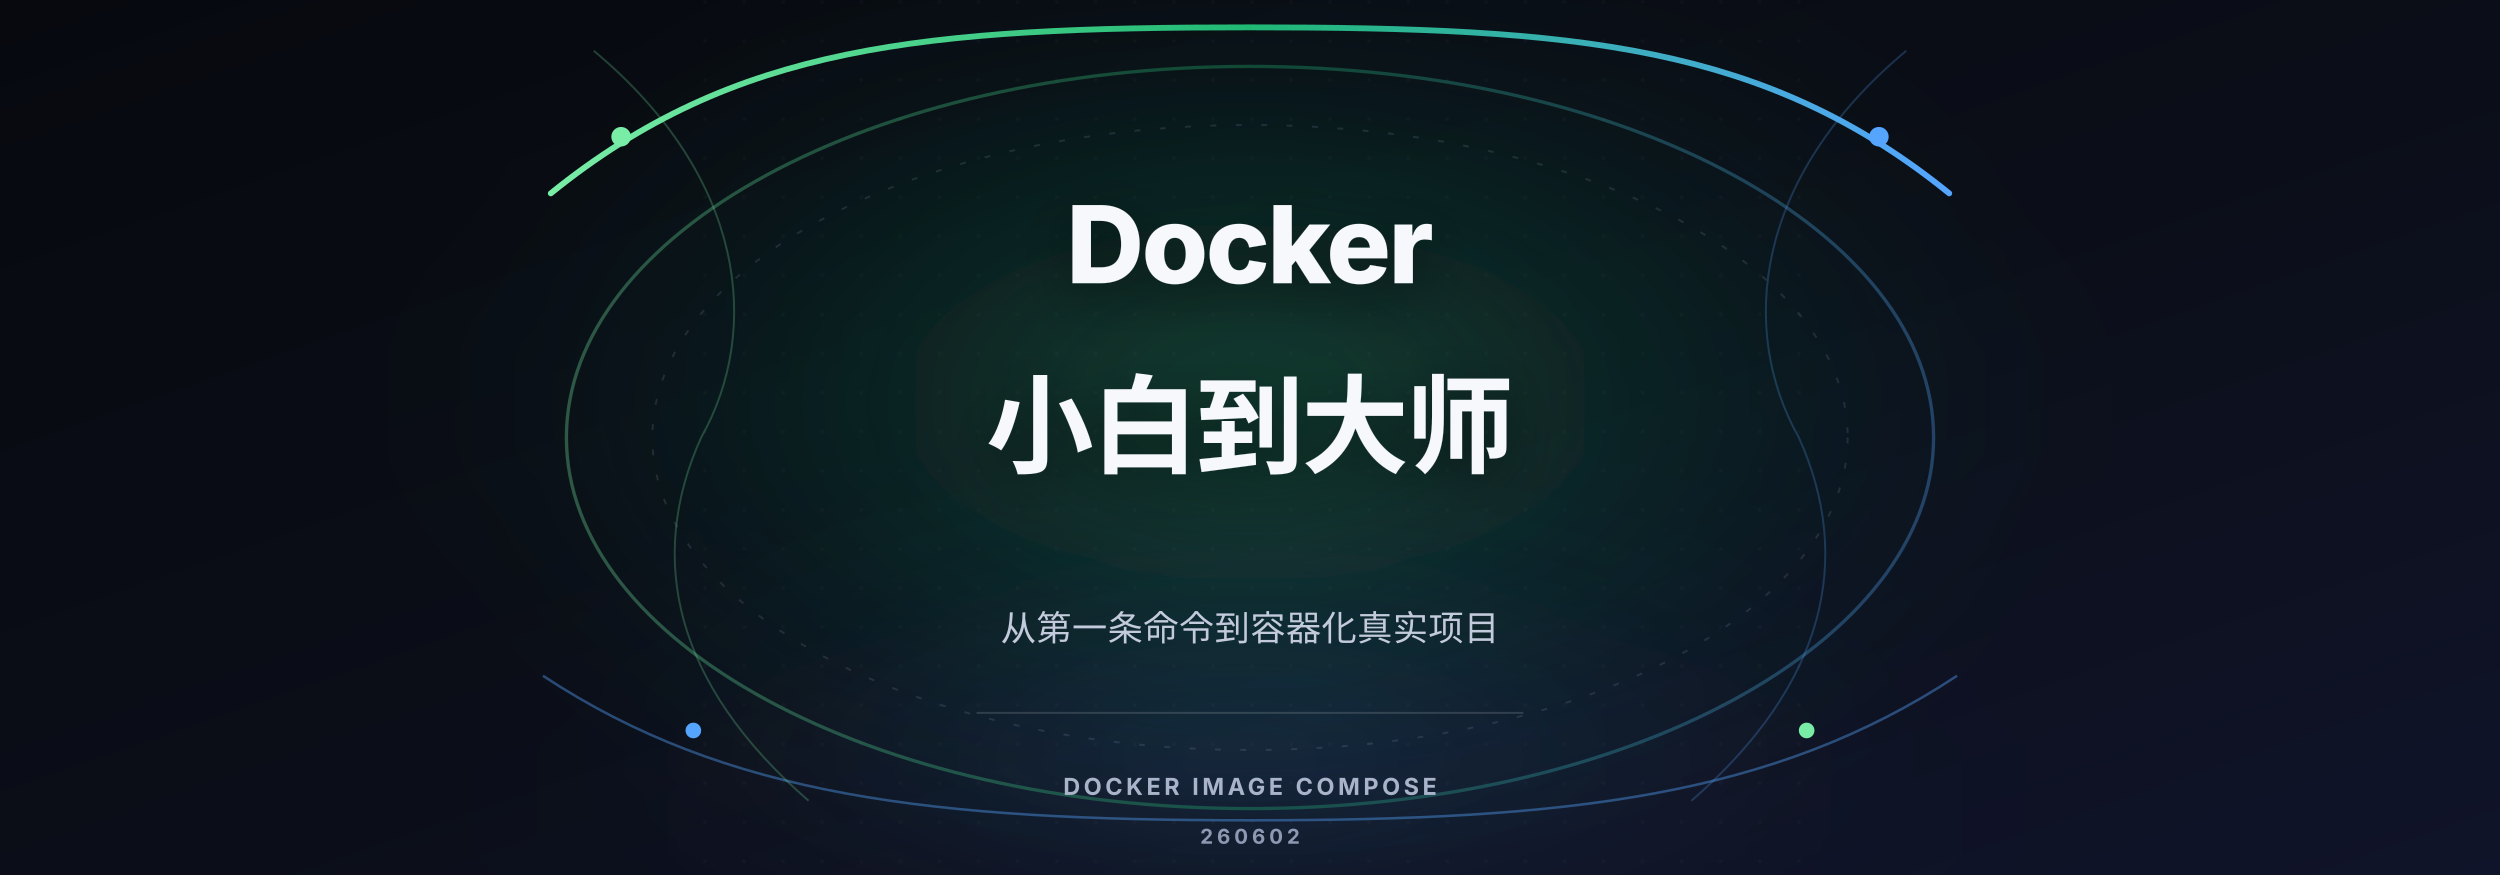
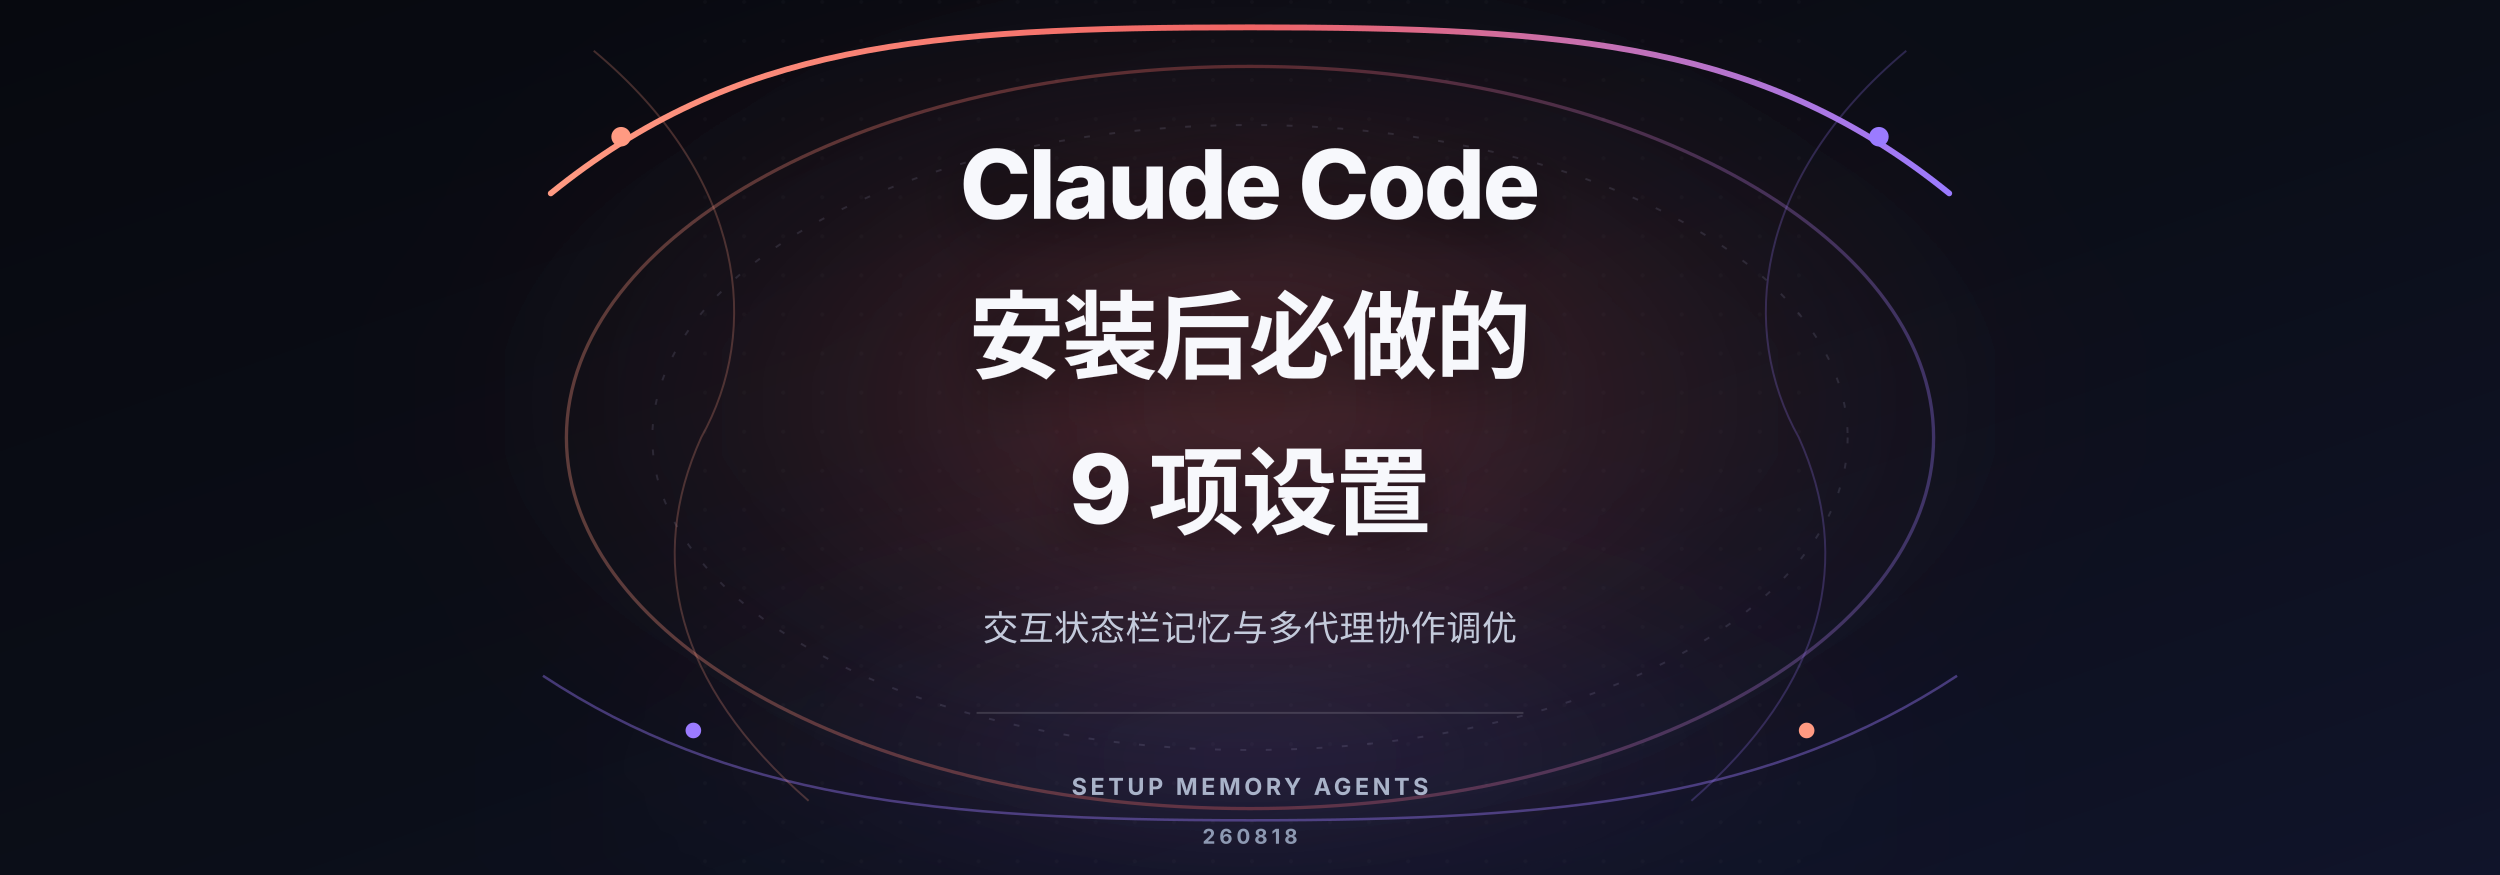
<svg xmlns="http://www.w3.org/2000/svg" width="1280" height="448" viewBox="0 0 1280 448" role="img" aria-labelledby="svgTitle svgDesc">
  <defs>
    <linearGradient id="bg" x1="0" y1="0" x2="1" y2="1">
      <stop stop-color="#07090F" />
      <stop offset="0.52" stop-color="#0B0E18" />
      <stop offset="1" stop-color="#10142A" />
    </linearGradient>
    <linearGradient id="accent">
-       <stop stop-color="#79EDA6" />
-       <stop offset="0.5" stop-color="#20B974" />
-       <stop offset="1" stop-color="#55A5FF" />
+       <stop stop-color="#FF9A82" />
+       <stop offset="0.5" stop-color="#F06464" />
+       <stop offset="1" stop-color="#9B7BFF" />
    </linearGradient>
    <radialGradient id="primaryGlow">
-       <stop stop-color="#20B974" stop-opacity="0.38" />
-       <stop offset="0.48" stop-color="#20B974" stop-opacity="0.12" />
-       <stop offset="1" stop-color="#20B974" stop-opacity="0" />
+       <stop stop-color="#F06464" stop-opacity="0.38" />
+       <stop offset="0.48" stop-color="#F06464" stop-opacity="0.12" />
+       <stop offset="1" stop-color="#F06464" stop-opacity="0" />
    </radialGradient>
    <radialGradient id="secondaryGlow">
-       <stop stop-color="#55A5FF" stop-opacity="0.24" />
-       <stop offset="0.55" stop-color="#55A5FF" stop-opacity="0.07" />
-       <stop offset="1" stop-color="#55A5FF" stop-opacity="0" />
+       <stop stop-color="#9B7BFF" stop-opacity="0.24" />
+       <stop offset="0.55" stop-color="#9B7BFF" stop-opacity="0.07" />
+       <stop offset="1" stop-color="#9B7BFF" stop-opacity="0" />
    </radialGradient>
    <pattern id="dots" width="20" height="20" patternUnits="userSpaceOnUse">
      <circle cx="1" cy="1" r="1" fill="#D9DFF2" fill-opacity="0.13" />
    </pattern>
    <filter id="blur56" x="-50%" y="-50%" width="200%" height="200%">
      <feGaussianBlur stdDeviation="56" />
    </filter>
    <filter id="shadow" x="-30%" y="-30%" width="160%" height="180%">
      <feDropShadow dx="0" dy="8" stdDeviation="14" flood-color="#000" flood-opacity="0.48" />
    </filter>
    <clipPath id="clip">
      <rect width="1280" height="448" />
    </clipPath>
  </defs>
  <rect width="1280" height="448" fill="url(#bg)" />
  <ellipse cx="640" cy="206" rx="405" ry="210" fill="url(#primaryGlow)" filter="url(#blur56)" />
  <ellipse cx="640" cy="410" rx="360" ry="120" fill="url(#secondaryGlow)" filter="url(#blur56)" />
  <g clip-path="url(#clip)" fill="none" pointer-events="none">
    <ellipse cx="640" cy="224" rx="350" ry="190" stroke="url(#accent)" stroke-width="1.7" stroke-opacity="0.32" />
    <ellipse cx="640" cy="224" rx="306" ry="160" stroke="#D7D0FF" stroke-width="1" stroke-opacity="0.12" stroke-dasharray="3 10" />
    <path d="M282 99C376 23 472 14 640 14C808 14 904 23 998 99" stroke="url(#accent)" stroke-width="3" stroke-linecap="round" />
-     <path d="M278 346C372 408 477 420 640 420C803 420 908 408 1002 346" stroke="#55A5FF" stroke-opacity="0.40" stroke-width="1.3" />
-     <path d="M304 26C382 91 390 169 359 224C331 286 345 350 414 410" stroke="#79EDA6" stroke-opacity="0.24" />
-     <path d="M976 26C898 91 890 169 921 224C949 286 935 350 866 410" stroke="#55A5FF" stroke-opacity="0.24" />
-     <circle cx="318" cy="70" r="5" fill="#79EDA6" stroke="none" />
-     <circle cx="962" cy="70" r="5" fill="#55A5FF" stroke="none" />
-     <circle cx="355" cy="374" r="4" fill="#55A5FF" stroke="none" />
-     <circle cx="925" cy="374" r="4" fill="#79EDA6" stroke="none" />
+     <path d="M278 346C372 408 477 420 640 420C803 420 908 408 1002 346" stroke="#9B7BFF" stroke-opacity="0.40" stroke-width="1.3" />
+     <path d="M304 26C382 91 390 169 359 224C331 286 345 350 414 410" stroke="#FF9A82" stroke-opacity="0.24" />
+     <path d="M976 26C898 91 890 169 921 224C949 286 935 350 866 410" stroke="#9B7BFF" stroke-opacity="0.24" />
+     <circle cx="318" cy="70" r="5" fill="#FF9A82" stroke="none" />
+     <circle cx="962" cy="70" r="5" fill="#9B7BFF" stroke="none" />
+     <circle cx="355" cy="374" r="4" fill="#9B7BFF" stroke="none" />
+     <circle cx="925" cy="374" r="4" fill="#FF9A82" stroke="none" />
  </g>
  <rect x="354" width="572" height="448" fill="url(#dots)" opacity="0.17" />
  <g font-family="Inter, 'SF Pro Display', 'Segoe UI', 'PingFang SC', 'Microsoft YaHei', sans-serif" text-anchor="middle">
    <g filter="url(#shadow)" fill="#F7F8FC" font-weight="780">
-       <text x="640" y="145" font-size="55" letter-spacing="-1.2">Docker</text>
-       <text x="640" y="238" font-size="55" letter-spacing="-1.2">小白到大师</text>
+       <text x="640" y="112" font-size="49" letter-spacing="-1.2">Claude Code</text>
+       <text x="640" y="190" font-size="49" letter-spacing="-1.2">安装后必做的</text>
+       <text x="640" y="268" font-size="49" letter-spacing="-1.2">9 项设置</text>
    </g>
-     <text x="640" y="328" fill="#C3CADB" font-size="18" font-weight="440" letter-spacing="0.25">从第一条命令到容器化真实项目</text>
+     <text x="640" y="328" fill="#C3CADB" font-size="18" font-weight="440" letter-spacing="0.25">交互状态栏记忆与多代理协作调优</text>
    <path d="M500 365H780" stroke="#FFFFFF" stroke-opacity="0.14" />
    <path d="M588 365H692" stroke="url(#accent)" stroke-width="3" stroke-linecap="round" />
-     <text x="640" y="407" fill="#A9B3C9" font-size="12" font-weight="650" letter-spacing="1.8">DOCKER IMAGE COMPOSE</text>
+     <text x="640" y="407" fill="#A9B3C9" font-size="12" font-weight="650" letter-spacing="1.8">SETUP MEMORY AGENTS</text>
  </g>
-   <text x="640" y="432" text-anchor="middle" font-family="Inter, 'Segoe UI', sans-serif" fill="#8D99B2" font-size="10.5" font-weight="650" letter-spacing="2">260602</text>
+   <text x="640" y="432" text-anchor="middle" font-family="Inter, 'Segoe UI', sans-serif" fill="#8D99B2" font-size="10.5" font-weight="650" letter-spacing="2">260818</text>
</svg>
